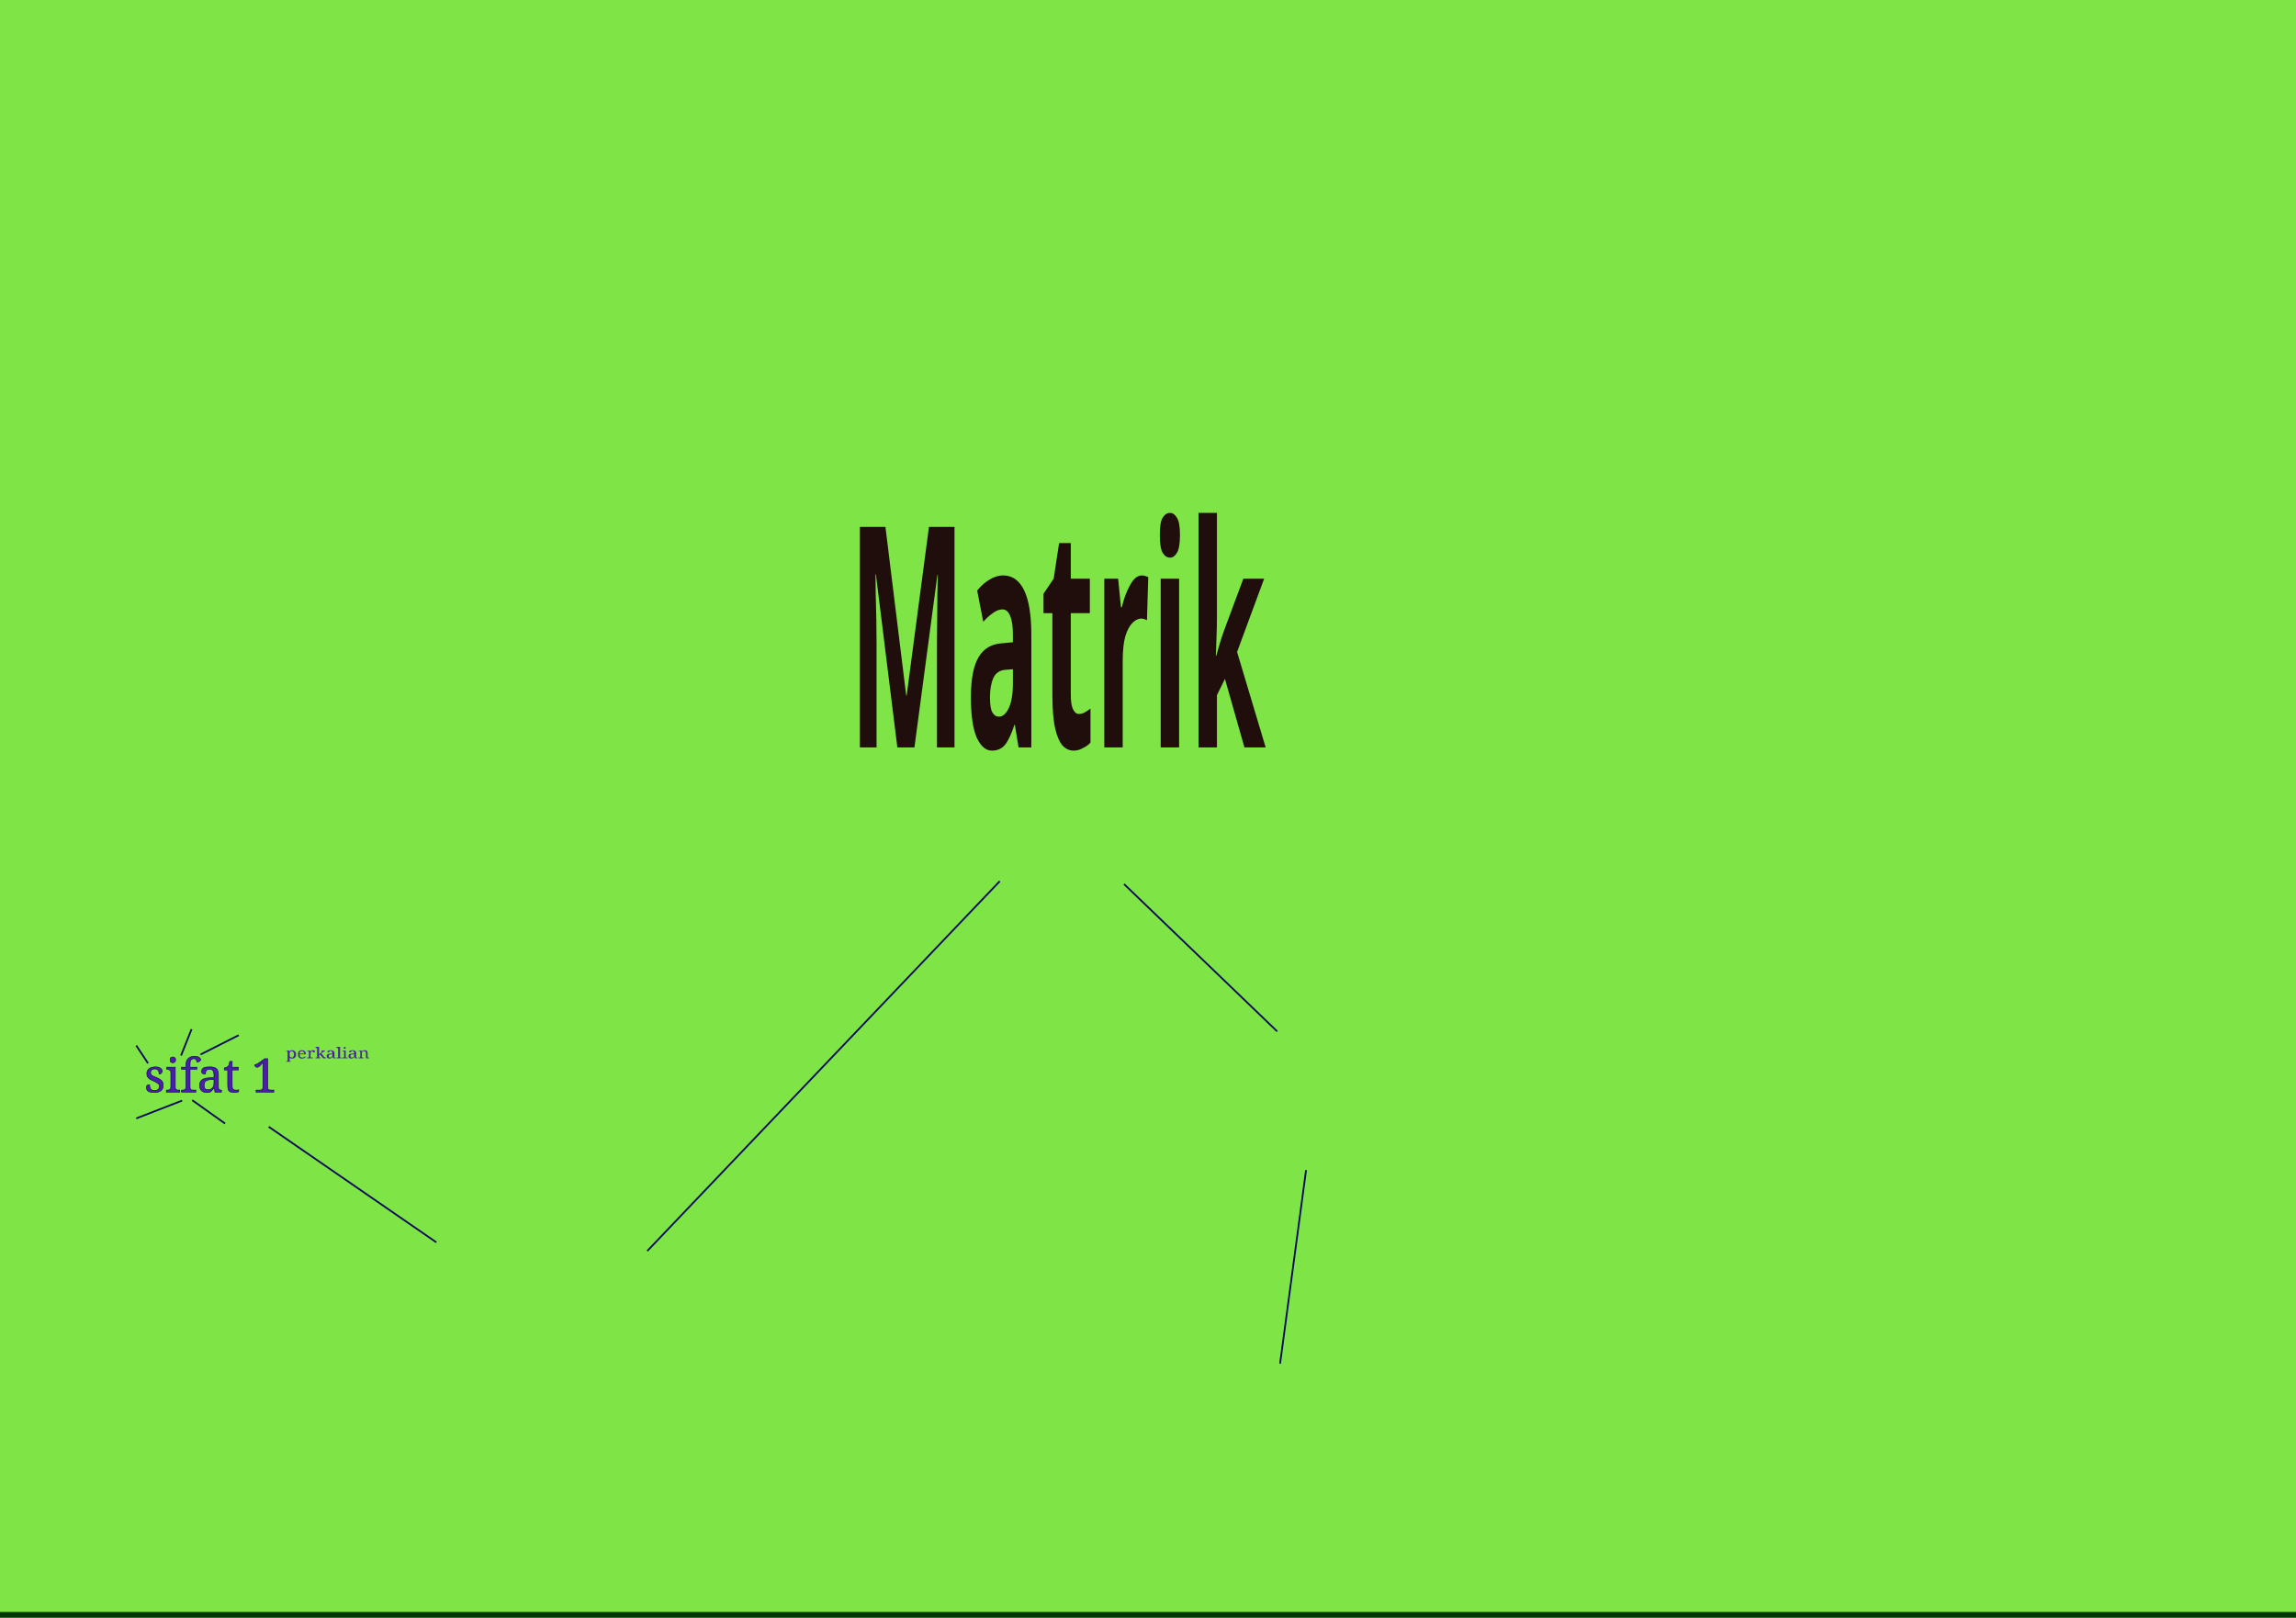
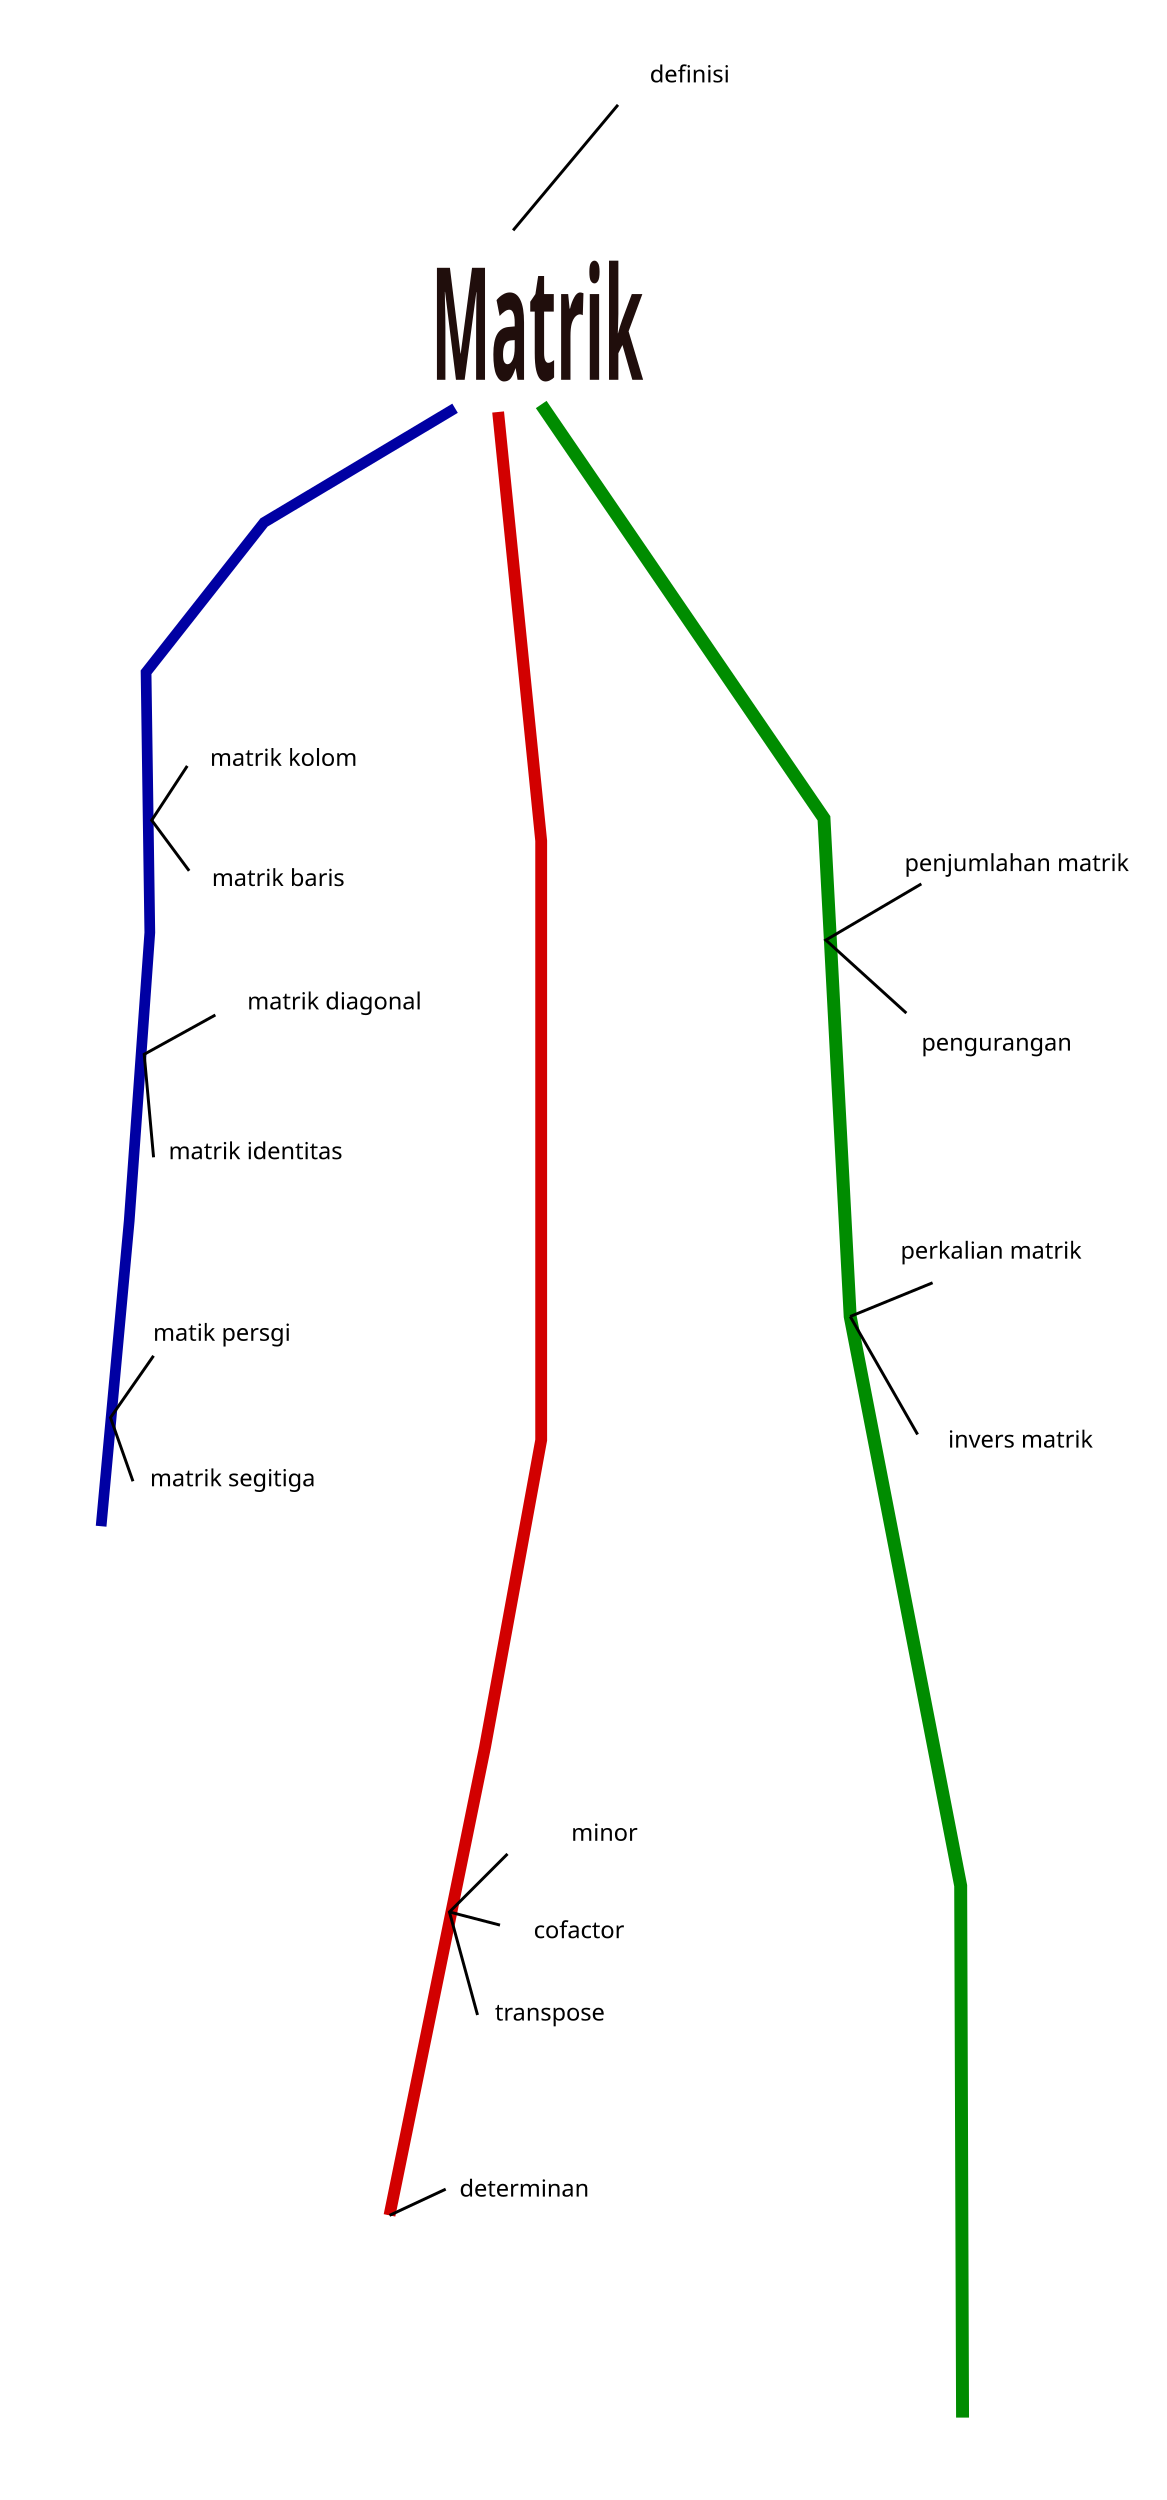
- <svg xmlns="http://www.w3.org/2000/svg" xmlns:xlink="http://www.w3.org/1999/xlink" width="105mm" height="74mm" viewBox="0 0 105 74" version="1.1" id="svg5">
+ <svg xmlns="http://www.w3.org/2000/svg" xmlns:xlink="http://www.w3.org/1999/xlink" width="105mm" height="225mm" viewBox="0 0 105 225" version="1.1" id="svg5">
  <defs id="defs2">
    <linearGradient id="linearGradient6508">
      <stop style="stop-color:#003900;stop-opacity:1;" offset="0" id="stop6506" />
    </linearGradient>
-     <linearGradient xlink:href="#linearGradient6508" id="linearGradient6510" x1="2.487" y1="40.411" x2="112.76" y2="40.411" gradientUnits="userSpaceOnUse" gradientTransform="translate(-6.447619,-4.342262)" />
    <linearGradient xlink:href="#linearGradient6508" id="linearGradient6622" gradientUnits="userSpaceOnUse" gradientTransform="matrix(1.000103,0,0,0.9159917,110.0022,151.382)" x1="2.487" y1="40.411" x2="112.76" y2="40.411" />
    <linearGradient xlink:href="#linearGradient6508" id="linearGradient6626" gradientUnits="userSpaceOnUse" gradientTransform="matrix(1.000103,0,0,0.9159917,110.0022,220.6162)" x1="2.487" y1="40.411" x2="112.76" y2="40.411" />
    <linearGradient xlink:href="#linearGradient6508" id="linearGradient6630" gradientUnits="userSpaceOnUse" gradientTransform="matrix(1.000103,0,0,0.9159917,110.0079,0.220042)" x1="2.487" y1="40.411" x2="112.76" y2="40.411" />
    <linearGradient xlink:href="#linearGradient6508" id="linearGradient6714" gradientUnits="userSpaceOnUse" gradientTransform="matrix(1.000103,0,0,0.9159917,109.9965,75.80386)" x1="2.487" y1="40.411" x2="112.76" y2="40.411" />
    <linearGradient xlink:href="#linearGradient6508" id="linearGradient8672" gradientUnits="userSpaceOnUse" gradientTransform="matrix(1.000103,0,0,0.9159917,220.0217,151.382)" x1="2.487" y1="40.411" x2="112.76" y2="40.411" />
  </defs>
  <g id="layer1">
-     <rect style="fill:#7fe445;stroke:#00075b;stroke-width:0.002;fill-opacity:1" id="rect5063" width="110.008" height="78.231" x="-3.829" y="-4.37" />
    <text xml:space="preserve" style="font-style:normal;font-variant:normal;font-weight:bold;font-stretch:normal;font-size:6.676px;font-family:sans-serif;-inkscape-font-specification:'sans-serif Bold';fill:#241c1c;stroke-width:0.25" x="254.734" y="19.378" id="text3821" transform="scale(0.6064694,1.648888)">
      <tspan id="tspan3819" style="font-size:6.676px;stroke-width:0.25" x="254.734" y="19.378">Bentuk umum</tspan>
    </text>
    <text xml:space="preserve" style="font-style:normal;font-variant:normal;font-weight:bold;font-stretch:normal;font-size:8.959px;font-family:sans-serif;-inkscape-font-specification:'sans-serif Bold';fill:#200e0c;fill-opacity:1;stroke-width:0.336" x="61.237" y="21.664" id="text5601" transform="scale(0.6337418,1.57793)">
      <tspan id="tspan5599" style="font-size:8.959px;fill:#200e0c;fill-opacity:1;stroke-width:0.336" x="61.237" y="21.664">Matrik</tspan>
    </text>
    <text xml:space="preserve" style="font-style:normal;font-variant:normal;font-weight:bold;font-stretch:normal;font-size:11.825px;font-family:sans-serif;-inkscape-font-specification:'sans-serif Bold';fill:#241c1c;stroke-width:0.443" x="444.998" y="12.516" id="text5605" transform="scale(0.5232994,1.910952)">
      <tspan id="tspan5603" style="font-size:11.825px;stroke-width:0.443" x="444.998" y="12.516">Bentuk Akar</tspan>
    </text>
    <text xml:space="preserve" style="font-style:normal;font-variant:normal;font-weight:bold;font-stretch:normal;font-size:8.328px;font-family:sans-serif;-inkscape-font-specification:'sans-serif Bold';fill:#241c1c;stroke-width:0.312" x="623.409" y="14.907" id="text5609" transform="scale(0.5454438,1.833369)">
      <tspan id="tspan5607" style="font-size:8.328px;stroke-width:0.312" x="623.409" y="14.907">Bentuk Logaritma</tspan>
    </text>
-     <text xml:space="preserve" style="font-style:normal;font-variant:normal;font-weight:bold;font-stretch:normal;font-size:6.676px;font-family:sans-serif;-inkscape-font-specification:'sans-serif Bold';fill:#241c1c;stroke-width:0.25" x="56.068" y="69.075" id="text5613" transform="scale(0.6064694,1.648888)">
-       <tspan id="tspan5611" style="font-size:6.676px;stroke-width:0.25" x="56.068" y="69.075">Sifat-sifat</tspan>
-     </text>
-     <text xml:space="preserve" style="font-style:normal;font-variant:normal;font-weight:bold;font-stretch:normal;font-size:6.676px;font-family:sans-serif;-inkscape-font-specification:'sans-serif Bold';fill:#241c1c;stroke-width:0.25" x="43.111" y="114.006" id="text5617" transform="scale(0.6064694,1.648888)">
-       <tspan id="tspan5615" style="font-size:6.676px;stroke-width:0.25" x="43.111" y="114.006">TRANSFORMASI GEOMETRI</tspan>
-     </text>
-     <text xml:space="preserve" style="font-style:normal;font-variant:normal;font-weight:bold;font-stretch:normal;font-size:6.676px;font-family:sans-serif;-inkscape-font-specification:'sans-serif Bold';fill:#241c1c;stroke-width:0.25" x="44.962" y="151.449" id="text5621" transform="scale(0.6064694,1.648888)">
-       <tspan id="tspan5619" style="font-size:6.676px;stroke-width:0.25" x="44.962" y="151.449">TRANSFORMASI GEOMETRI</tspan>
-     </text>
-     <rect style="fill:none;stroke:url(#linearGradient6510);stroke-width:0.265;stroke-opacity:1" id="rect5645" width="110.008" height="75.584" x="-3.828" y="-1.723" />
    <rect style="fill:none;stroke:url(#linearGradient6622);stroke-width:0.253;stroke-opacity:1" id="rect6620" width="110.019" height="69.234" x="112.622" y="153.781" />
    <rect style="fill:none;stroke:url(#linearGradient6626);stroke-width:0.253;stroke-opacity:1" id="rect6624" width="110.019" height="69.234" x="112.622" y="223.015" />
    <rect style="fill:none;stroke:url(#linearGradient6630);stroke-width:0.253;stroke-opacity:1" id="rect6628" width="110.019" height="69.234" x="112.627" y="2.619" />
    <rect style="fill:none;stroke:url(#linearGradient6714);stroke-width:0.253;stroke-opacity:1" id="rect6712" width="110.019" height="69.234" x="112.616" y="78.203" />
    <rect style="fill:none;stroke:url(#linearGradient8672);stroke-width:0.253;stroke-opacity:1" id="rect8670" width="110.019" height="69.234" x="222.641" y="153.781" />
    <text xml:space="preserve" style="font-style:normal;font-variant:normal;font-weight:bold;font-stretch:normal;font-size:6.676px;font-family:sans-serif;-inkscape-font-specification:'sans-serif Bold';fill:#241c1c;stroke-width:0.25" x="402.192" y="57.048" id="text15684" transform="scale(0.6064694,1.648888)">
      <tspan id="tspan15682" style="font-size:6.676px;stroke-width:0.25" x="402.192" y="57.048">Sifat-sifat</tspan>
    </text>
    <text xml:space="preserve" style="font-style:normal;font-variant:normal;font-weight:bold;font-stretch:normal;font-size:6.676px;font-family:sans-serif;-inkscape-font-specification:'sans-serif Bold';fill:#241c1c;stroke-width:0.25" x="570.626" y="37.759" id="text15688" transform="scale(0.6064694,1.648888)">
      <tspan id="tspan15686" style="font-size:6.676px;stroke-width:0.25" x="570.626" y="37.759">Sifat-sifat</tspan>
    </text>
-     <text xml:space="preserve" style="font-style:normal;font-variant:normal;font-weight:normal;font-stretch:normal;font-size:2.117px;font-family:Cambria;-inkscape-font-specification:Cambria;fill:#4d1ca9;fill-opacity:1;stroke:#00075b;stroke-width:0.026;stroke-opacity:1;stroke-miterlimit:4;stroke-dasharray:none" x="6.607" y="49.95" id="text21341">
-       <tspan id="tspan21339" style="stroke-width:0.026;font-size:2.117px;-inkscape-font-specification:Cambria;font-family:Cambria;font-weight:normal;font-style:normal;font-stretch:normal;font-variant:normal;fill:#4d1ca9;stroke:#00075b;stroke-opacity:1;stroke-miterlimit:4;stroke-dasharray:none;fill-opacity:1" x="6.607" y="49.95">sifat 1</tspan>
+     <text xml:space="preserve" style="font-size:2.117px;line-height:1.25;font-family:sans-serif;stroke-width:0.265" x="18.893" y="68.933" id="text2074">
+       <tspan id="tspan2072" style="stroke-width:0.265" x="18.893" y="68.933">matrik kolom</tspan>
    </text>
-     <path style="fill:#4d1ca9;fill-opacity:1;stroke:#00075b;stroke-width:0.079;stroke-miterlimit:4;stroke-dasharray:none;stroke-opacity:1" d="M 19.954,56.821 C 12.289,51.536 12.289,51.536 12.289,51.536" id="path25783" />
-     <path style="fill:#4d1ca9;fill-opacity:1;stroke:#00075b;stroke-width:0.079;stroke-miterlimit:4;stroke-dasharray:none;stroke-opacity:1" d="M 45.721,40.304 C 29.6,57.218 29.6,57.218 29.6,57.218" id="path25785" />
-     <path style="fill:#4d1ca9;fill-opacity:1;stroke:#00075b;stroke-width:0.079;stroke-miterlimit:4;stroke-dasharray:none;stroke-opacity:1" d="m 51.404,40.436 c 7.004,6.739 7.004,6.739 7.004,6.739" id="path25787" />
-     <path style="fill:#4d1ca9;fill-opacity:1;stroke:#00075b;stroke-width:0.079;stroke-miterlimit:4;stroke-dasharray:none;stroke-opacity:1" d="m 59.729,53.518 c -1.189,8.854 -1.189,8.854 -1.189,8.854" id="path25789" />
-     <path style="fill:#4d1ca9;fill-opacity:1;stroke:#00075b;stroke-width:0.079;stroke-miterlimit:4;stroke-dasharray:none;stroke-opacity:1" d="M 9.173,48.23 C 10.919,47.347 10.919,47.347 10.919,47.347" id="path26012" />
-     <path style="fill:#4d1ca9;fill-opacity:1;stroke:#00075b;stroke-width:0.079;stroke-miterlimit:4;stroke-dasharray:none;stroke-opacity:1" d="M 8.28,48.279 C 8.761,47.072 8.761,47.072 8.761,47.072" id="path26014" />
-     <path style="fill:#4d1ca9;fill-opacity:1;stroke:#00075b;stroke-width:0.079;stroke-miterlimit:4;stroke-dasharray:none;stroke-opacity:1" d="M 8.329,50.339 C 6.23,51.154 6.23,51.154 6.23,51.154" id="path26016" />
-     <path style="fill:#4d1ca9;fill-opacity:1;stroke:#00075b;stroke-width:0.079;stroke-miterlimit:4;stroke-dasharray:none;stroke-opacity:1" d="m 8.791,50.32 c 1.501,1.069 1.501,1.069 1.501,1.069" id="path26018" />
-     <path style="fill:#4d1ca9;fill-opacity:1;stroke:#00075b;stroke-width:0.079;stroke-miterlimit:4;stroke-dasharray:none;stroke-opacity:1" d="M 6.769,48.632 C 6.23,47.818 6.23,47.818 6.23,47.818" id="path26020" />
-     <text xml:space="preserve" style="font-style:normal;font-variant:normal;font-weight:normal;font-stretch:normal;font-size:0.749px;font-family:Cambria;-inkscape-font-specification:Cambria;fill:#4d1ca9;fill-opacity:1;stroke:#00075b;stroke-width:0.002;stroke-miterlimit:4;stroke-dasharray:none;stroke-opacity:1" x="11.735" y="53.902" id="text29976" transform="scale(1.113641,0.8979553)">
-       <tspan id="tspan29974" style="stroke-width:0.002;stroke-miterlimit:4;stroke-dasharray:none" x="11.735" y="53.902">perkalian</tspan>
+     <text xml:space="preserve" style="font-size:2.117px;line-height:1.25;font-family:sans-serif;stroke-width:0.265" x="19.061" y="79.746" id="text3464">
+       <tspan id="tspan3462" style="stroke-width:0.265" x="19.061" y="79.746">matrik baris</tspan>
    </text>
+     <text xml:space="preserve" style="font-size:2.117px;line-height:1.25;font-family:sans-serif;stroke-width:0.265" x="13.769" y="120.674" id="text5088">
+       <tspan id="tspan5086" style="stroke-width:0.265" x="13.769" y="120.674">matik persgi</tspan>
+     </text>
+     <text xml:space="preserve" style="font-size:2.117px;line-height:1.25;font-family:sans-serif;stroke-width:0.265" x="22.247" y="90.843" id="text6844">
+       <tspan id="tspan6842" style="stroke-width:0.265" x="22.247" y="90.843">matrik diagonal</tspan>
+     </text>
+     <text xml:space="preserve" style="font-size:2.117px;line-height:1.25;font-family:sans-serif;stroke-width:0.265" x="15.169" y="104.326" id="text8762">
+       <tspan id="tspan8760" style="stroke-width:0.265" x="15.169" y="104.326">matrik identitas</tspan>
+     </text>
+     <text xml:space="preserve" style="font-size:2.117px;line-height:1.25;font-family:sans-serif;stroke-width:0.265" x="13.491" y="133.766" id="text10536">
+       <tspan id="tspan10534" style="stroke-width:0.265" x="13.491" y="133.766">matrik segitiga</tspan>
+     </text>
+     <text xml:space="preserve" style="font-size:2.117px;line-height:1.25;font-family:sans-serif;stroke-width:0.265" x="81.404" y="78.402" id="text14397">
+       <tspan id="tspan14395" style="stroke-width:0.265" x="81.404" y="78.402">penjumlahan matrik</tspan>
+     </text>
+     <text xml:space="preserve" style="font-size:2.117px;line-height:1.25;font-family:sans-serif;stroke-width:0.265" x="81.04" y="113.278" id="text15325">
+       <tspan id="tspan15323" style="stroke-width:0.265" x="81.04" y="113.278">perkalian matrik</tspan>
+     </text>
+     <text xml:space="preserve" style="font-size:2.117px;line-height:1.25;font-family:sans-serif;stroke-width:0.265" x="85.321" y="130.281" id="text16319">
+       <tspan id="tspan16317" style="stroke-width:0.265" x="85.321" y="130.281">invers matrik</tspan>
+     </text>
+     <text xml:space="preserve" style="font-size:2.117px;line-height:1.25;font-family:sans-serif;stroke-width:0.265" x="44.534" y="181.854" id="text18369">
+       <tspan id="tspan18367" style="stroke-width:0.265" x="44.534" y="181.854">transpose</tspan>
+     </text>
+     <text xml:space="preserve" style="font-size:2.117px;line-height:1.25;font-family:sans-serif;stroke-width:0.265" x="41.359" y="197.697" id="text19406">
+       <tspan id="tspan19404" style="stroke-width:0.265" x="41.359" y="197.697">determinan</tspan>
+     </text>
+     <path style="fill:none;stroke:#0000a3;stroke-width:0.965;stroke-linecap:butt;stroke-linejoin:miter;stroke-opacity:1;stroke-miterlimit:4;stroke-dasharray:none" d="M 40.955,36.742 23.764,47.022 13.146,60.506 13.483,83.933 11.629,109.888 9.101,137.36" id="path20694" />
+     <path style="fill:none;stroke:#008c00;stroke-width:1.165;stroke-linecap:butt;stroke-linejoin:miter;stroke-opacity:1;stroke-miterlimit:4;stroke-dasharray:none" d="m 48.708,36.404 25.449,37.247 2.36,44.831 9.944,51.236 0.169,47.865" id="path20696" />
+     <path style="fill:none;stroke:#d20000;stroke-width:1.065;stroke-linecap:butt;stroke-linejoin:miter;stroke-opacity:1;stroke-miterlimit:4;stroke-dasharray:none" d="m 44.831,37.079 3.876,38.596 v 53.933 l -5.056,27.64 -8.596,42.135" id="path20811" />
+     <path style="fill:none;stroke:#000000;stroke-width:0.265px;stroke-linecap:butt;stroke-linejoin:miter;stroke-opacity:1" d="m 16.854,68.933 -3.202,4.888 3.371,4.551" id="path21171" />
+     <path style="fill:none;stroke:#000000;stroke-width:0.265px;stroke-linecap:butt;stroke-linejoin:miter;stroke-opacity:1" d="m 19.382,91.348 -6.404,3.539 0.843,9.27" id="path21173" />
+     <path style="fill:none;stroke:#000000;stroke-width:0.265px;stroke-linecap:butt;stroke-linejoin:miter;stroke-opacity:1" d="m 13.82,122.022 -3.876,5.562 2.022,5.73" id="path21175" />
+     <path style="fill:none;stroke:#000000;stroke-width:0.265px;stroke-linecap:butt;stroke-linejoin:miter;stroke-opacity:1" d="m 45.674,166.854 -5.225,5.225 2.528,9.27" id="path21290" />
+     <path style="fill:none;stroke:#000000;stroke-width:0.265px;stroke-linecap:butt;stroke-linejoin:miter;stroke-opacity:1" d="m 35.056,199.382 5.056,-2.36" id="path21292" />
+     <path style="fill:none;stroke:#000000;stroke-width:0.265px;stroke-linecap:butt;stroke-linejoin:miter;stroke-opacity:1" d="m 82.921,79.551 -8.596,5.056 7.247,6.573" id="path21407" />
+     <path style="fill:none;stroke:#000000;stroke-width:0.265px;stroke-linecap:butt;stroke-linejoin:miter;stroke-opacity:1" d="m 76.517,118.483 7.416,-3.034" id="path21409" />
+     <text xml:space="preserve" style="font-size:2.117px;line-height:1.25;font-family:sans-serif;stroke-width:0.265" x="82.921" y="94.551" id="text23033">
+       <tspan id="tspan23031" style="stroke-width:0.265" x="82.921" y="94.551">pengurangan</tspan>
+     </text>
+     <path style="fill:none;stroke:#000000;stroke-width:0.265px;stroke-linecap:butt;stroke-linejoin:miter;stroke-opacity:1" d="m 76.517,118.483 6.067,10.618" id="path23676" />
+     <text xml:space="preserve" style="font-size:2.117px;line-height:1.25;font-family:sans-serif;stroke-width:0.265" x="51.404" y="165.674" id="text24772">
+       <tspan id="tspan24770" style="stroke-width:0.265" x="51.404" y="165.674">minor</tspan>
+     </text>
+     <text xml:space="preserve" style="font-size:2.117px;line-height:1.25;font-family:sans-serif;stroke-width:0.265" x="48.034" y="174.438" id="text25394">
+       <tspan id="tspan25392" style="stroke-width:0.265" x="48.034" y="174.438">cofactor</tspan>
+     </text>
+     <path style="fill:none;stroke:#000000;stroke-width:0.265px;stroke-linecap:butt;stroke-linejoin:miter;stroke-opacity:1" d="m 40.449,172.079 4.551,1.18" id="path25935" />
+     <text xml:space="preserve" style="font-size:2.117px;line-height:1.25;font-family:sans-serif;stroke-width:0.265" x="58.483" y="7.416" id="text26899">
+       <tspan id="tspan26897" style="stroke-width:0.265" x="58.483" y="7.416">definisi</tspan>
+     </text>
+     <path style="fill:none;stroke:#000000;stroke-width:0.265px;stroke-linecap:butt;stroke-linejoin:miter;stroke-opacity:1" d="M 46.18,20.73 55.618,9.438" id="path27278" />
  </g>
</svg>
